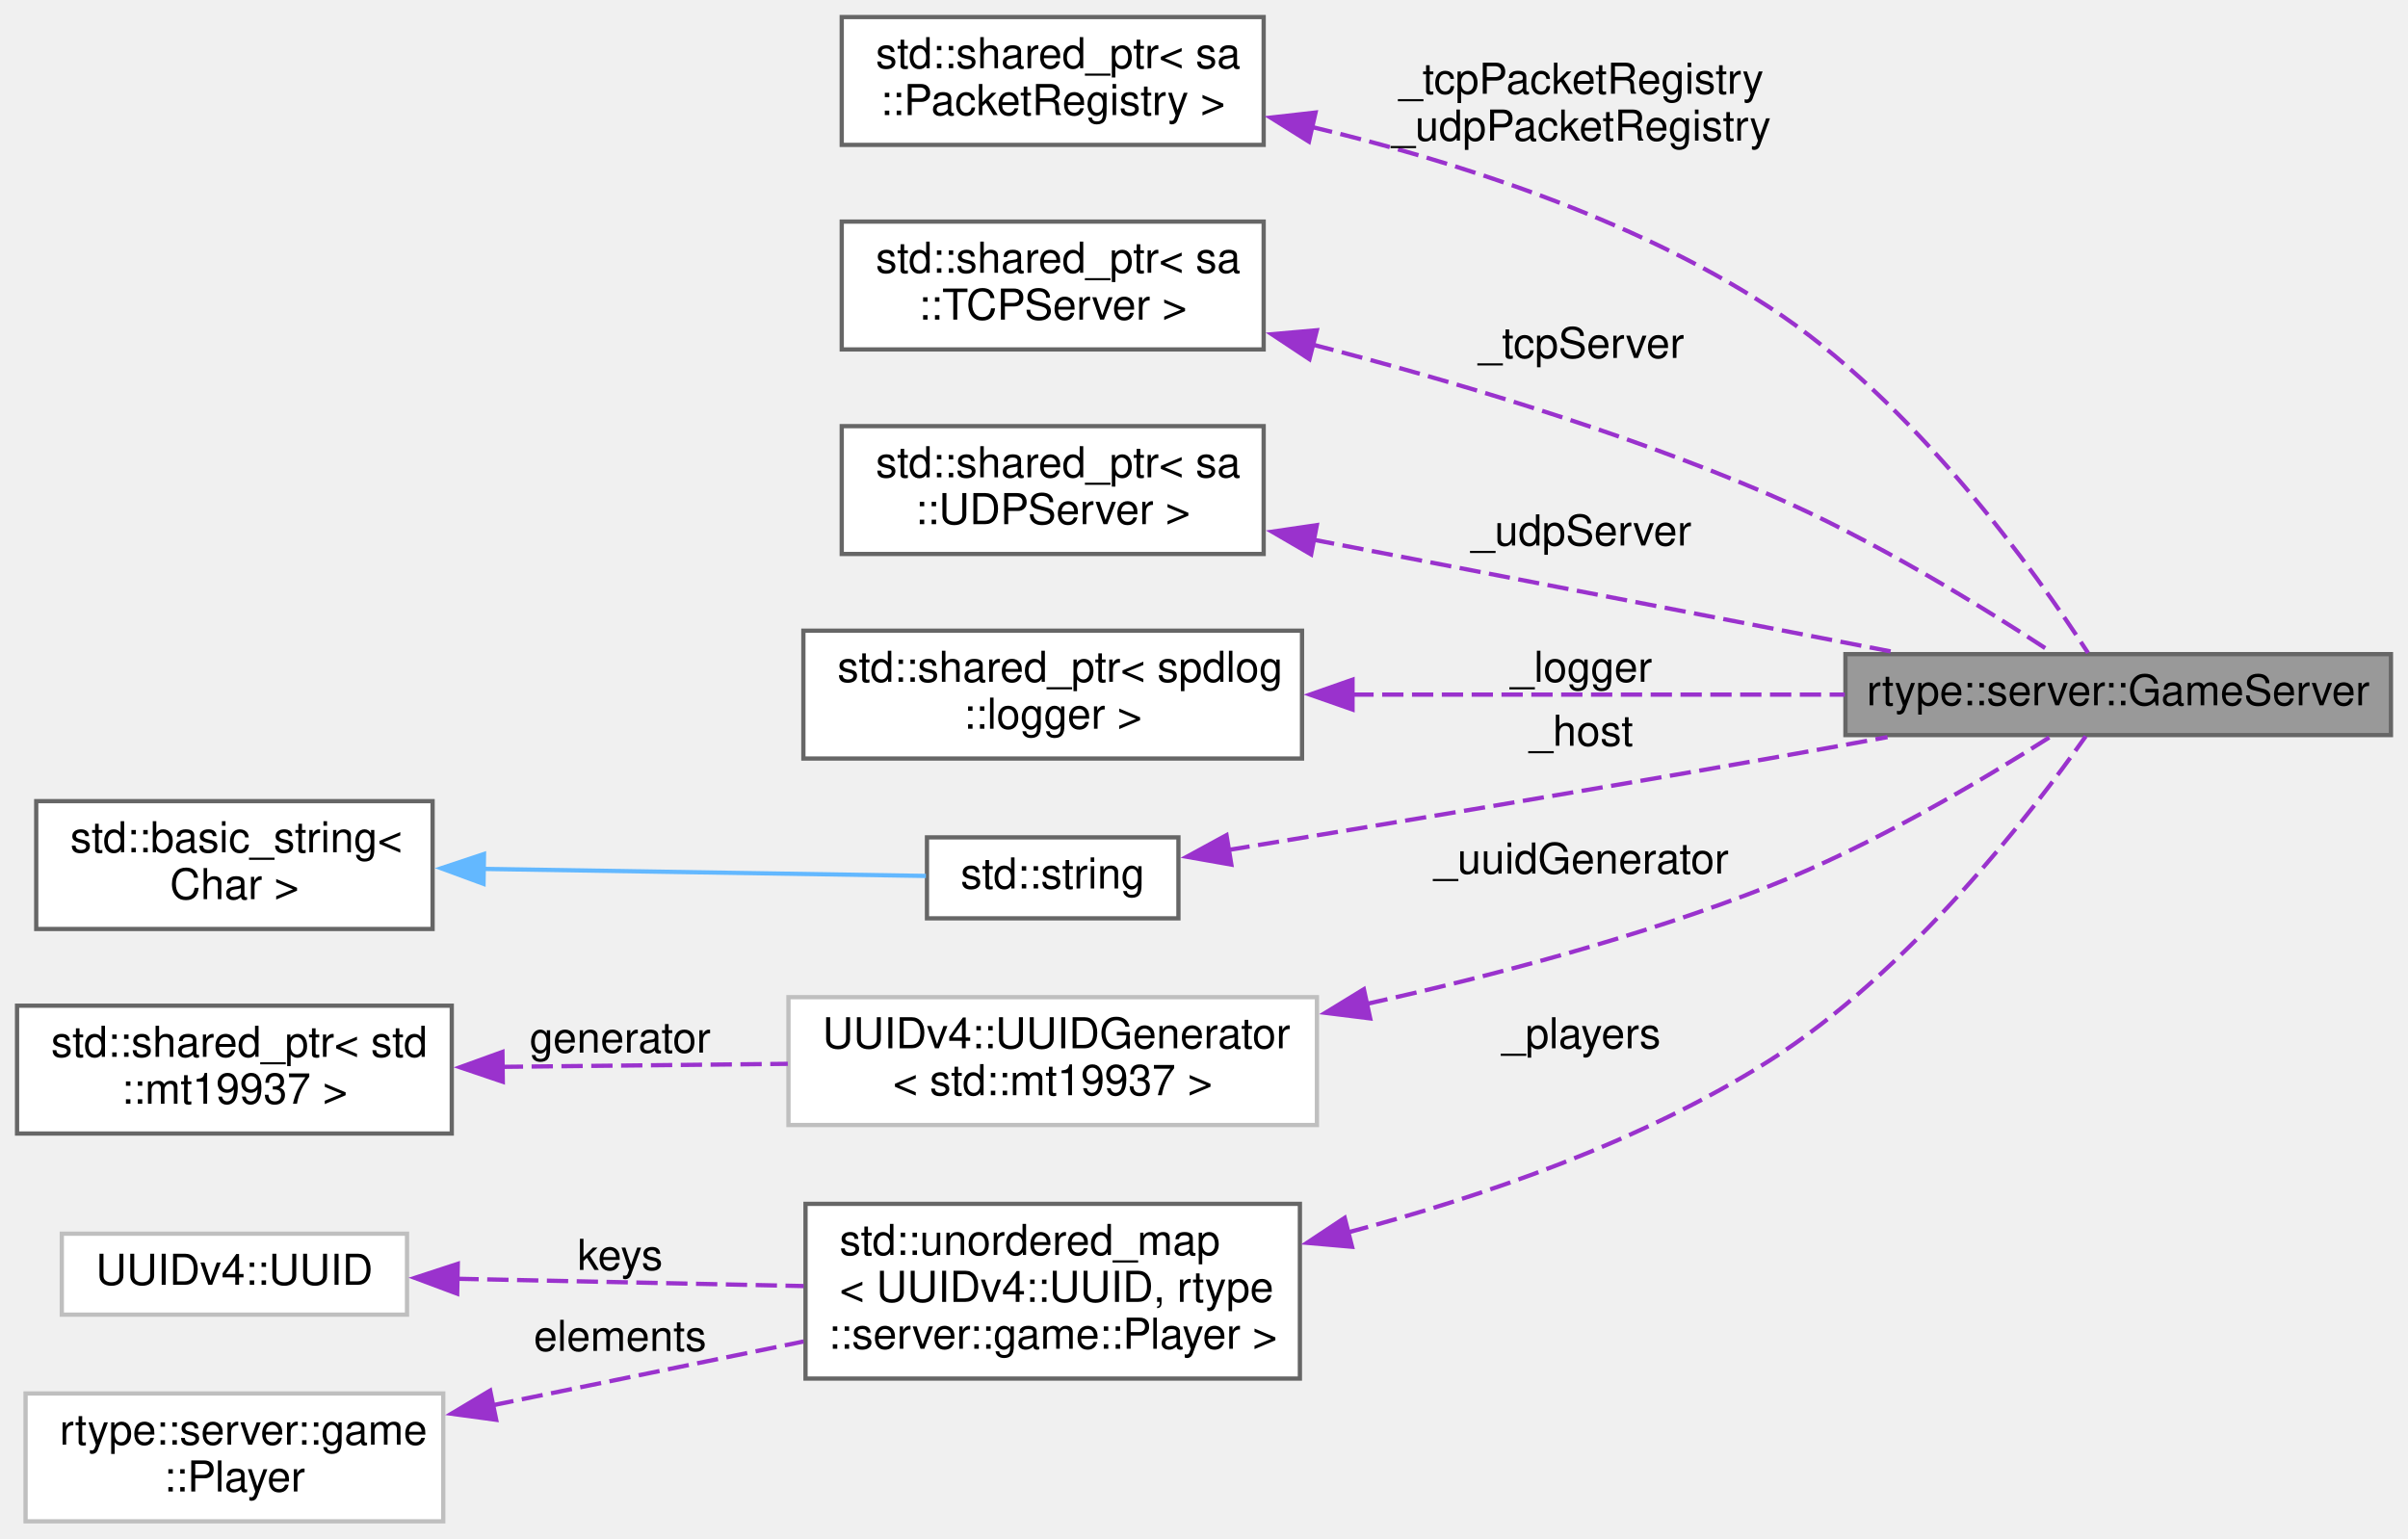
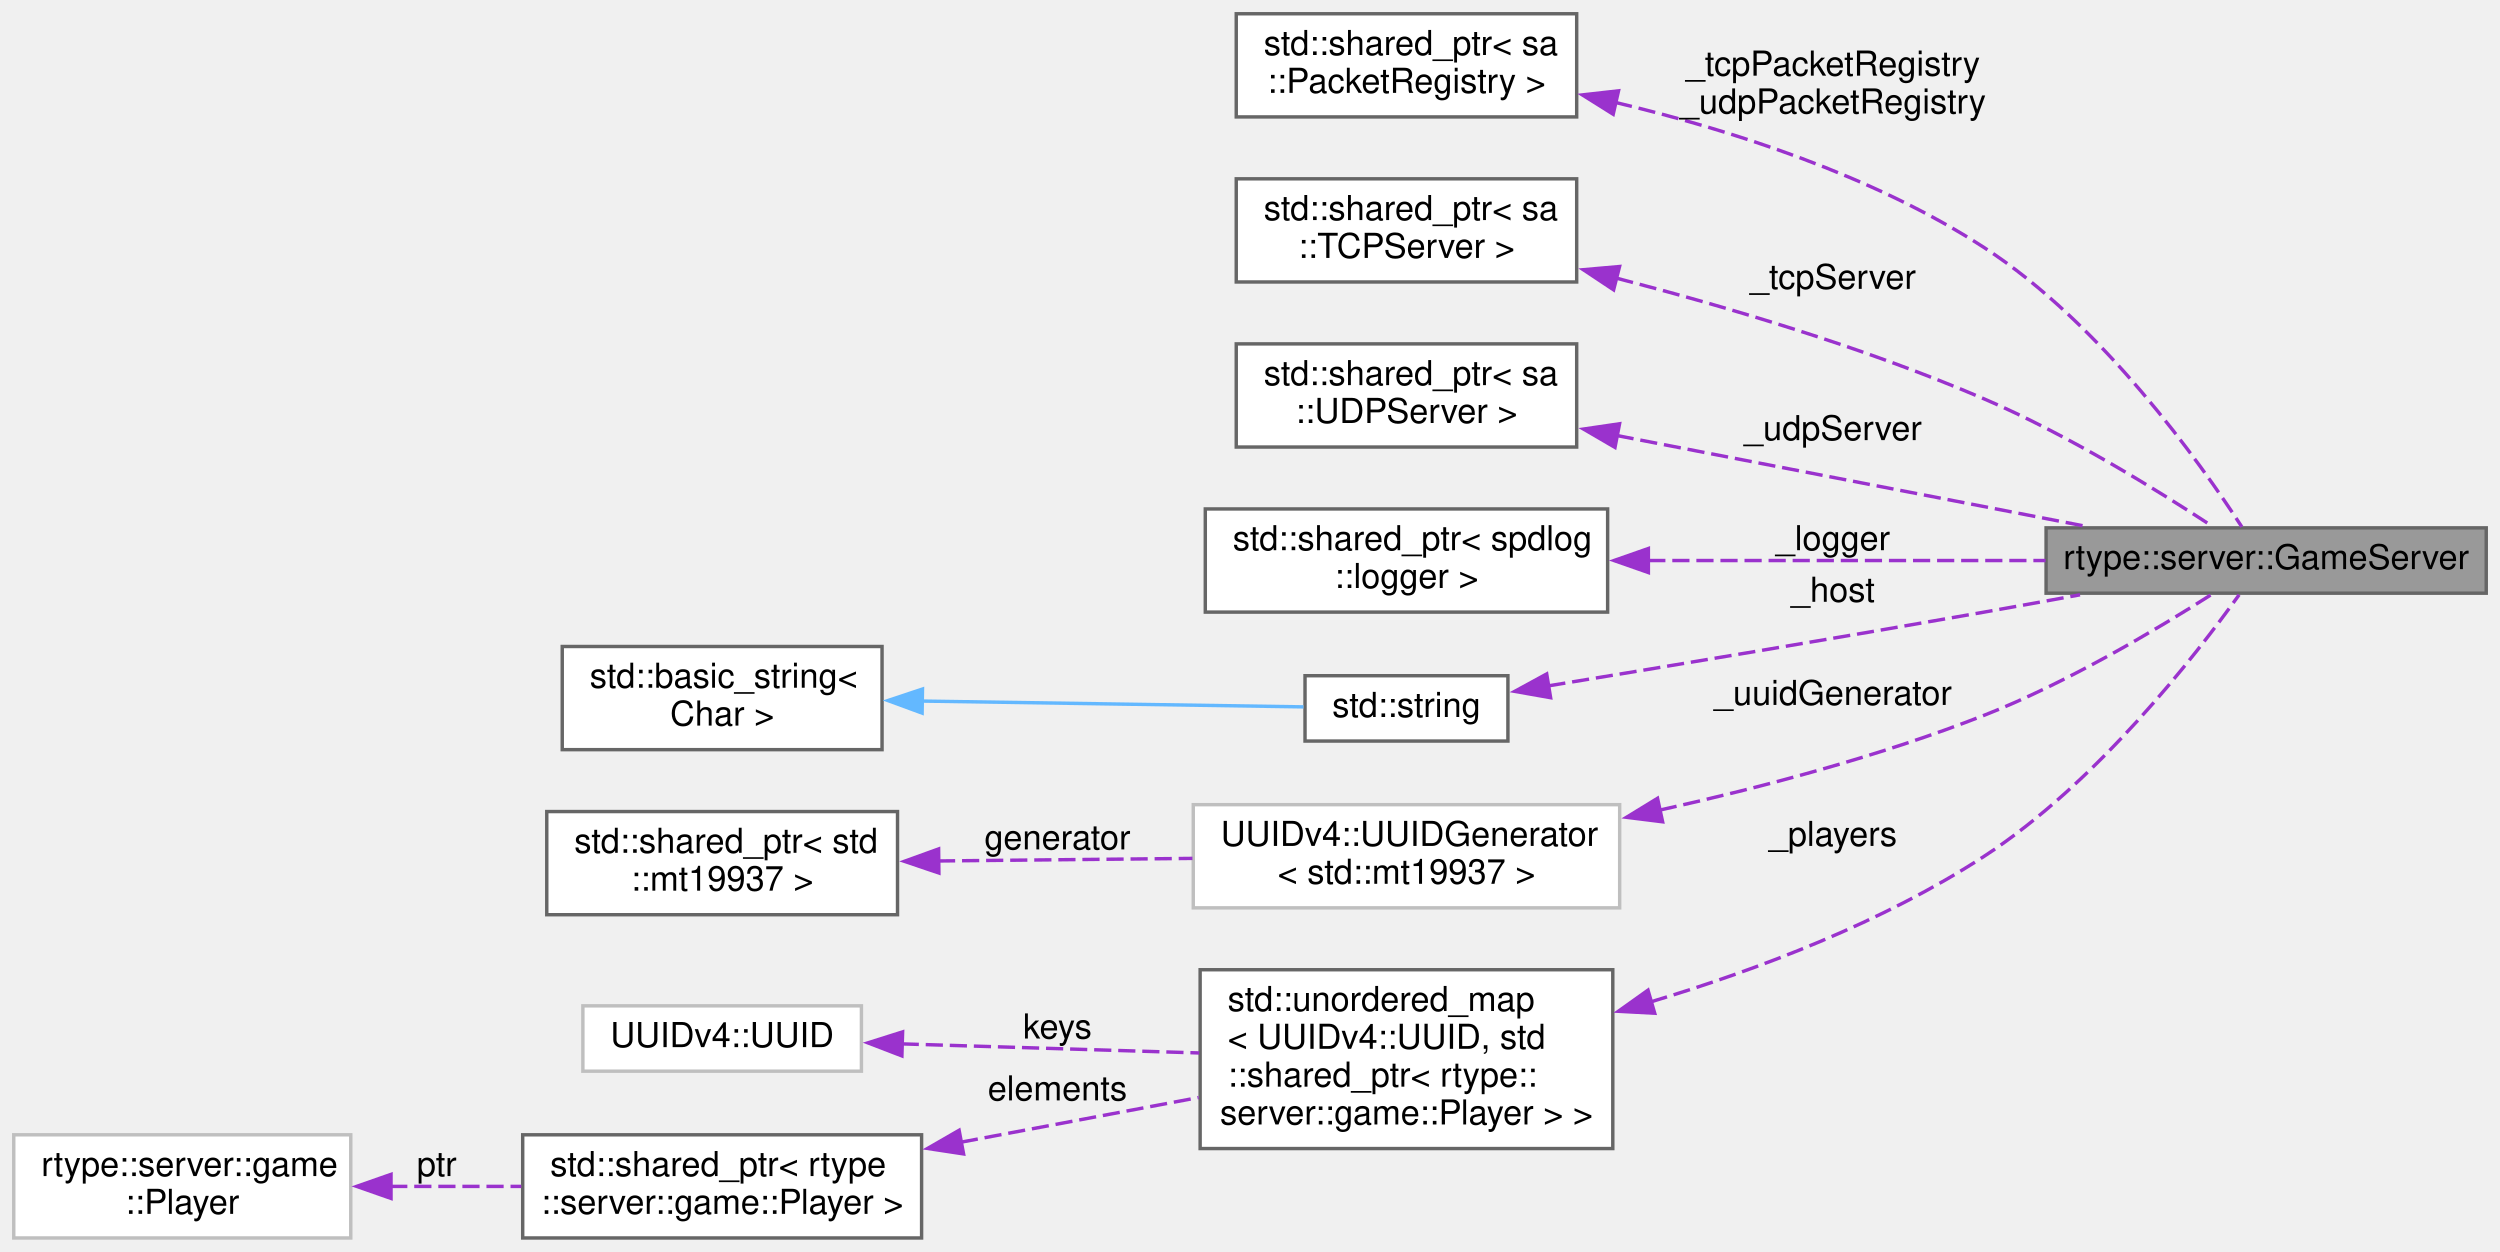
- <svg xmlns="http://www.w3.org/2000/svg" xmlns:xlink="http://www.w3.org/1999/xlink" width="565pt" height="361pt" viewBox="0.00 0.00 565.00 361.00">
-   <g id="graph0" class="graph" transform="scale(1 1) rotate(0) translate(4 357)">
+ <svg xmlns="http://www.w3.org/2000/svg" xmlns:xlink="http://www.w3.org/1999/xlink" width="727pt" height="364pt" viewBox="0.00 0.00 727.00 364.00">
+   <g id="graph0" class="graph" transform="scale(1 1) rotate(0) translate(4 360)">
    <g id="node1" class="node">
      <g id="a_node1">
        <a xlink:title=" ">
-           <polygon fill="#999999" stroke="#666666" points="557,-203.5 429,-203.5 429,-184.5 557,-184.5 557,-203.5" />
-           <text text-anchor="middle" x="493" y="-191.5" font-family="Helvetica,sans-Serif" font-size="10.00">rtype::server::GameServer</text>
+           <polygon fill="#999999" stroke="#666666" points="719,-206.5 591,-206.5 591,-187.5 719,-187.5 719,-206.5" />
+           <text text-anchor="middle" x="655" y="-194.5" font-family="Helvetica,sans-Serif" font-size="10.00">rtype::server::GameServer</text>
        </a>
      </g>
    </g>
    <g id="node2" class="node">
      <g id="a_node2">
        <a xlink:title=" ">
-           <polygon fill="white" stroke="#666666" points="292.5,-353 193.5,-353 193.5,-323 292.5,-323 292.5,-353" />
-           <text text-anchor="start" x="201.5" y="-341" font-family="Helvetica,sans-Serif" font-size="10.00">std::shared_ptr&lt; sa</text>
-           <text text-anchor="middle" x="243" y="-330" font-family="Helvetica,sans-Serif" font-size="10.00">::PacketRegistry &gt;</text>
+           <polygon fill="white" stroke="#666666" points="454.5,-356 355.5,-356 355.5,-326 454.5,-326 454.5,-356" />
+           <text text-anchor="start" x="363.5" y="-344" font-family="Helvetica,sans-Serif" font-size="10.00">std::shared_ptr&lt; sa</text>
+           <text text-anchor="middle" x="405" y="-333" font-family="Helvetica,sans-Serif" font-size="10.00">::PacketRegistry &gt;</text>
        </a>
      </g>
    </g>
    <g id="edge1" class="edge">
-       <path fill="none" stroke="#9a32cd" stroke-dasharray="5,2" d="M303.69,-327.23C337.15,-319.26 378.56,-306.04 411,-285 445.25,-262.79 473.89,-222.34 485.92,-203.79" />
-       <polygon fill="#9a32cd" stroke="#9a32cd" points="303.12,-323.77 294.14,-329.4 304.67,-330.59 303.12,-323.77" />
-       <text text-anchor="middle" x="367" y="-335" font-family="Helvetica,sans-Serif" font-size="10.00"> _tcpPacketRegistry</text>
-       <text text-anchor="middle" x="367" y="-324" font-family="Helvetica,sans-Serif" font-size="10.00">_udpPacketRegistry</text>
+       <path fill="none" stroke="#9a32cd" stroke-dasharray="5,2" d="M465.69,-330.23C499.15,-322.26 540.56,-309.04 573,-288 607.25,-265.79 635.89,-225.34 647.92,-206.79" />
+       <polygon fill="#9a32cd" stroke="#9a32cd" points="465.12,-326.77 456.14,-332.4 466.67,-333.59 465.12,-326.77" />
+       <text text-anchor="middle" x="529" y="-338" font-family="Helvetica,sans-Serif" font-size="10.00"> _tcpPacketRegistry</text>
+       <text text-anchor="middle" x="529" y="-327" font-family="Helvetica,sans-Serif" font-size="10.00">_udpPacketRegistry</text>
    </g>
    <g id="node3" class="node">
      <g id="a_node3">
        <a xlink:title=" ">
-           <polygon fill="white" stroke="#666666" points="292.5,-305 193.5,-305 193.5,-275 292.5,-275 292.5,-305" />
-           <text text-anchor="start" x="201.5" y="-293" font-family="Helvetica,sans-Serif" font-size="10.00">std::shared_ptr&lt; sa</text>
-           <text text-anchor="middle" x="243" y="-282" font-family="Helvetica,sans-Serif" font-size="10.00">::TCPServer &gt;</text>
+           <polygon fill="white" stroke="#666666" points="454.5,-308 355.5,-308 355.5,-278 454.5,-278 454.5,-308" />
+           <text text-anchor="start" x="363.5" y="-296" font-family="Helvetica,sans-Serif" font-size="10.00">std::shared_ptr&lt; sa</text>
+           <text text-anchor="middle" x="405" y="-285" font-family="Helvetica,sans-Serif" font-size="10.00">::TCPServer &gt;</text>
        </a>
      </g>
    </g>
    <g id="edge2" class="edge">
-       <path fill="none" stroke="#9a32cd" stroke-dasharray="5,2" d="M304.04,-276.12C336.39,-267.72 376.6,-255.77 411,-241 435.35,-230.54 461.53,-214.35 477.34,-203.96" />
-       <polygon fill="#9a32cd" stroke="#9a32cd" points="303.24,-272.71 294.41,-278.57 304.97,-279.5 303.24,-272.71" />
-       <text text-anchor="middle" x="367" y="-273" font-family="Helvetica,sans-Serif" font-size="10.00"> _tcpServer</text>
+       <path fill="none" stroke="#9a32cd" stroke-dasharray="5,2" d="M466.04,-279.12C498.39,-270.72 538.6,-258.77 573,-244 597.35,-233.54 623.53,-217.35 639.34,-206.96" />
+       <polygon fill="#9a32cd" stroke="#9a32cd" points="465.24,-275.71 456.41,-281.57 466.97,-282.5 465.24,-275.71" />
+       <text text-anchor="middle" x="529" y="-276" font-family="Helvetica,sans-Serif" font-size="10.00"> _tcpServer</text>
    </g>
    <g id="node4" class="node">
      <g id="a_node4">
        <a xlink:title=" ">
-           <polygon fill="white" stroke="#666666" points="292.5,-257 193.5,-257 193.5,-227 292.5,-227 292.5,-257" />
-           <text text-anchor="start" x="201.5" y="-245" font-family="Helvetica,sans-Serif" font-size="10.00">std::shared_ptr&lt; sa</text>
-           <text text-anchor="middle" x="243" y="-234" font-family="Helvetica,sans-Serif" font-size="10.00">::UDPServer &gt;</text>
+           <polygon fill="white" stroke="#666666" points="454.5,-260 355.5,-260 355.5,-230 454.5,-230 454.5,-260" />
+           <text text-anchor="start" x="363.5" y="-248" font-family="Helvetica,sans-Serif" font-size="10.00">std::shared_ptr&lt; sa</text>
+           <text text-anchor="middle" x="405" y="-237" font-family="Helvetica,sans-Serif" font-size="10.00">::UDPServer &gt;</text>
        </a>
      </g>
    </g>
    <g id="edge3" class="edge">
-       <path fill="none" stroke="#9a32cd" stroke-dasharray="5,2" d="M304.12,-230.36C345.84,-222.29 400.84,-211.64 440.54,-203.96" />
-       <polygon fill="#9a32cd" stroke="#9a32cd" points="303.64,-226.89 294.48,-232.23 304.97,-233.77 303.64,-226.89" />
-       <text text-anchor="middle" x="367" y="-229" font-family="Helvetica,sans-Serif" font-size="10.00"> _udpServer</text>
+       <path fill="none" stroke="#9a32cd" stroke-dasharray="5,2" d="M466.12,-233.36C507.84,-225.29 562.84,-214.64 602.54,-206.96" />
+       <polygon fill="#9a32cd" stroke="#9a32cd" points="465.64,-229.89 456.48,-235.23 466.97,-236.77 465.64,-229.89" />
+       <text text-anchor="middle" x="529" y="-232" font-family="Helvetica,sans-Serif" font-size="10.00"> _udpServer</text>
    </g>
    <g id="node5" class="node">
      <g id="a_node5">
        <a xlink:title=" ">
-           <polygon fill="white" stroke="#666666" points="301.5,-209 184.5,-209 184.5,-179 301.5,-179 301.5,-209" />
-           <text text-anchor="start" x="192.5" y="-197" font-family="Helvetica,sans-Serif" font-size="10.00">std::shared_ptr&lt; spdlog</text>
-           <text text-anchor="middle" x="243" y="-186" font-family="Helvetica,sans-Serif" font-size="10.00">::logger &gt;</text>
+           <polygon fill="white" stroke="#666666" points="463.5,-212 346.5,-212 346.5,-182 463.5,-182 463.5,-212" />
+           <text text-anchor="start" x="354.5" y="-200" font-family="Helvetica,sans-Serif" font-size="10.00">std::shared_ptr&lt; spdlog</text>
+           <text text-anchor="middle" x="405" y="-189" font-family="Helvetica,sans-Serif" font-size="10.00">::logger &gt;</text>
        </a>
      </g>
    </g>
    <g id="edge4" class="edge">
-       <path fill="none" stroke="#9a32cd" stroke-dasharray="5,2" d="M313.3,-194C349.54,-194 393.56,-194 428.85,-194" />
-       <polygon fill="#9a32cd" stroke="#9a32cd" points="313.35,-190.5 303.35,-194 313.35,-197.5 313.35,-190.5" />
-       <text text-anchor="middle" x="367" y="-197" font-family="Helvetica,sans-Serif" font-size="10.00"> _logger</text>
+       <path fill="none" stroke="#9a32cd" stroke-dasharray="5,2" d="M475.3,-197C511.54,-197 555.56,-197 590.85,-197" />
+       <polygon fill="#9a32cd" stroke="#9a32cd" points="475.35,-193.5 465.35,-197 475.35,-200.5 475.35,-193.5" />
+       <text text-anchor="middle" x="529" y="-200" font-family="Helvetica,sans-Serif" font-size="10.00"> _logger</text>
    </g>
    <g id="node6" class="node">
      <g id="a_node6">
        <a xlink:title=" ">
-           <polygon fill="white" stroke="#666666" points="272.5,-160.5 213.5,-160.5 213.5,-141.5 272.5,-141.5 272.5,-160.5" />
-           <text text-anchor="middle" x="243" y="-148.5" font-family="Helvetica,sans-Serif" font-size="10.00">std::string</text>
+           <polygon fill="white" stroke="#666666" points="434.5,-163.5 375.5,-163.5 375.5,-144.5 434.5,-144.5 434.5,-163.5" />
+           <text text-anchor="middle" x="405" y="-151.5" font-family="Helvetica,sans-Serif" font-size="10.00">std::string</text>
        </a>
      </g>
    </g>
    <g id="edge5" class="edge">
-       <path fill="none" stroke="#9a32cd" stroke-dasharray="5,2" d="M284.26,-157.55C318.11,-163.11 367.75,-171.37 411,-179 420.01,-180.59 429.58,-182.32 438.87,-184.03" />
-       <polygon fill="#9a32cd" stroke="#9a32cd" points="284.92,-154.11 274.48,-155.95 283.78,-161.02 284.92,-154.11" />
-       <text text-anchor="middle" x="367" y="-182" font-family="Helvetica,sans-Serif" font-size="10.00"> _host</text>
+       <path fill="none" stroke="#9a32cd" stroke-dasharray="5,2" d="M446.26,-160.55C480.11,-166.11 529.75,-174.37 573,-182 582.01,-183.59 591.58,-185.32 600.87,-187.03" />
+       <polygon fill="#9a32cd" stroke="#9a32cd" points="446.92,-157.11 436.48,-158.95 445.78,-164.02 446.92,-157.11" />
+       <text text-anchor="middle" x="529" y="-185" font-family="Helvetica,sans-Serif" font-size="10.00"> _host</text>
    </g>
    <g id="node7" class="node">
      <g id="a_node7">
        <a xlink:title=" ">
-           <polygon fill="white" stroke="#666666" points="97.5,-169 4.5,-169 4.5,-139 97.5,-139 97.5,-169" />
-           <text text-anchor="start" x="12.5" y="-157" font-family="Helvetica,sans-Serif" font-size="10.00">std::basic_string&lt;</text>
-           <text text-anchor="middle" x="51" y="-146" font-family="Helvetica,sans-Serif" font-size="10.00"> Char &gt;</text>
+           <polygon fill="white" stroke="#666666" points="252.5,-172 159.5,-172 159.5,-142 252.5,-142 252.5,-172" />
+           <text text-anchor="start" x="167.5" y="-160" font-family="Helvetica,sans-Serif" font-size="10.00">std::basic_string&lt;</text>
+           <text text-anchor="middle" x="206" y="-149" font-family="Helvetica,sans-Serif" font-size="10.00"> Char &gt;</text>
        </a>
      </g>
    </g>
    <g id="edge6" class="edge">
-       <path fill="none" stroke="#63b8ff" d="M109.3,-153.1C143.63,-152.55 185.79,-151.89 213.25,-151.45" />
-       <polygon fill="#63b8ff" stroke="#63b8ff" points="109.45,-149.59 99.51,-153.25 109.56,-156.59 109.45,-149.59" />
+       <path fill="none" stroke="#63b8ff" d="M264.13,-156.13C300.47,-155.58 345.99,-154.88 375.04,-154.44" />
+       <polygon fill="#63b8ff" stroke="#63b8ff" points="264.15,-152.63 254.2,-156.28 264.26,-159.63 264.15,-152.63" />
    </g>
    <g id="node8" class="node">
      <g id="a_node8">
        <a xlink:href="class_u_u_i_dv4_1_1_u_u_i_d_generator.html" target="_top" xlink:title=" ">
-           <polygon fill="white" stroke="#bfbfbf" points="305,-123 181,-123 181,-93 305,-93 305,-123" />
-           <text text-anchor="start" x="189" y="-111" font-family="Helvetica,sans-Serif" font-size="10.00">UUIDv4::UUIDGenerator</text>
-           <text text-anchor="middle" x="243" y="-100" font-family="Helvetica,sans-Serif" font-size="10.00">&lt; std::mt19937 &gt;</text>
+           <polygon fill="white" stroke="#bfbfbf" points="467,-126 343,-126 343,-96 467,-96 467,-126" />
+           <text text-anchor="start" x="351" y="-114" font-family="Helvetica,sans-Serif" font-size="10.00">UUIDv4::UUIDGenerator</text>
+           <text text-anchor="middle" x="405" y="-103" font-family="Helvetica,sans-Serif" font-size="10.00">&lt; std::mt19937 &gt;</text>
        </a>
      </g>
    </g>
    <g id="edge7" class="edge">
-       <path fill="none" stroke="#9a32cd" stroke-dasharray="5,2" d="M316.67,-121.42C346.46,-128.06 380.94,-137.2 411,-149 435.26,-158.52 461.25,-174.01 477.07,-184.1" />
-       <polygon fill="#9a32cd" stroke="#9a32cd" points="317.49,-118.02 306.98,-119.33 316.01,-124.86 317.49,-118.02" />
-       <text text-anchor="middle" x="367" y="-152" font-family="Helvetica,sans-Serif" font-size="10.00"> _uuidGenerator</text>
+       <path fill="none" stroke="#9a32cd" stroke-dasharray="5,2" d="M478.67,-124.42C508.46,-131.06 542.94,-140.2 573,-152 597.26,-161.52 623.25,-177.01 639.07,-187.1" />
+       <polygon fill="#9a32cd" stroke="#9a32cd" points="479.49,-121.02 468.98,-122.33 478.01,-127.86 479.49,-121.02" />
+       <text text-anchor="middle" x="529" y="-155" font-family="Helvetica,sans-Serif" font-size="10.00"> _uuidGenerator</text>
    </g>
    <g id="node9" class="node">
      <g id="a_node9">
        <a xlink:title=" ">
-           <polygon fill="white" stroke="#666666" points="102,-121 0,-121 0,-91 102,-91 102,-121" />
-           <text text-anchor="start" x="8" y="-109" font-family="Helvetica,sans-Serif" font-size="10.00">std::shared_ptr&lt; std</text>
-           <text text-anchor="middle" x="51" y="-98" font-family="Helvetica,sans-Serif" font-size="10.00">::mt19937 &gt;</text>
+           <polygon fill="white" stroke="#666666" points="257,-124 155,-124 155,-94 257,-94 257,-124" />
+           <text text-anchor="start" x="163" y="-112" font-family="Helvetica,sans-Serif" font-size="10.00">std::shared_ptr&lt; std</text>
+           <text text-anchor="middle" x="206" y="-101" font-family="Helvetica,sans-Serif" font-size="10.00">::mt19937 &gt;</text>
        </a>
      </g>
    </g>
    <g id="edge8" class="edge">
-       <path fill="none" stroke="#9a32cd" stroke-dasharray="5,2" d="M113.73,-106.65C135.25,-106.88 159.37,-107.13 180.84,-107.36" />
-       <polygon fill="#9a32cd" stroke="#9a32cd" points="113.97,-103.15 103.93,-106.55 113.89,-110.15 113.97,-103.15" />
-       <text text-anchor="middle" x="141.5" y="-110" font-family="Helvetica,sans-Serif" font-size="10.00"> generator</text>
+       <path fill="none" stroke="#9a32cd" stroke-dasharray="5,2" d="M268.76,-109.63C292.35,-109.87 319.22,-110.14 342.76,-110.38" />
+       <polygon fill="#9a32cd" stroke="#9a32cd" points="269.03,-106.13 258.99,-109.53 268.95,-113.13 269.03,-106.13" />
+       <text text-anchor="middle" x="303.5" y="-113" font-family="Helvetica,sans-Serif" font-size="10.00"> generator</text>
    </g>
    <g id="node10" class="node">
      <g id="a_node10">
        <a xlink:title=" ">
-           <polygon fill="white" stroke="#666666" points="301,-74.5 185,-74.5 185,-33.5 301,-33.5 301,-74.5" />
-           <text text-anchor="start" x="193" y="-62.5" font-family="Helvetica,sans-Serif" font-size="10.00">std::unordered_map</text>
-           <text text-anchor="start" x="193" y="-51.5" font-family="Helvetica,sans-Serif" font-size="10.00">&lt; UUIDv4::UUID, rtype</text>
-           <text text-anchor="middle" x="243" y="-40.5" font-family="Helvetica,sans-Serif" font-size="10.00">::server::game::Player &gt;</text>
+           <polygon fill="white" stroke="#666666" points="465,-78 345,-78 345,-26 465,-26 465,-78" />
+           <text text-anchor="start" x="353" y="-66" font-family="Helvetica,sans-Serif" font-size="10.00">std::unordered_map</text>
+           <text text-anchor="start" x="353" y="-55" font-family="Helvetica,sans-Serif" font-size="10.00">&lt; UUIDv4::UUID, std</text>
+           <text text-anchor="start" x="353" y="-44" font-family="Helvetica,sans-Serif" font-size="10.00">::shared_ptr&lt; rtype::</text>
+           <text text-anchor="middle" x="405" y="-33" font-family="Helvetica,sans-Serif" font-size="10.00">server::game::Player &gt; &gt;</text>
        </a>
      </g>
    </g>
    <g id="edge9" class="edge">
-       <path fill="none" stroke="#9a32cd" stroke-dasharray="5,2" d="M312.17,-67.77C343.85,-76.18 381.05,-89.06 411,-108 444.11,-128.94 472.9,-166.51 485.39,-184.23" />
-       <polygon fill="#9a32cd" stroke="#9a32cd" points="313.24,-64.43 302.68,-65.35 311.51,-71.21 313.24,-64.43" />
-       <text text-anchor="middle" x="367" y="-111" font-family="Helvetica,sans-Serif" font-size="10.00"> _players</text>
+       <path fill="none" stroke="#9a32cd" stroke-dasharray="5,2" d="M475.99,-68.64C507.27,-78.06 543.62,-91.85 573,-111 605.65,-132.27 634.45,-169.34 647.14,-187.04" />
+       <polygon fill="#9a32cd" stroke="#9a32cd" points="477.19,-65.35 466.61,-65.92 475.24,-72.07 477.19,-65.35" />
+       <text text-anchor="middle" x="529" y="-114" font-family="Helvetica,sans-Serif" font-size="10.00"> _players</text>
    </g>
    <g id="node11" class="node">
      <g id="a_node11">
        <a xlink:href="class_u_u_i_dv4_1_1_u_u_i_d.html" target="_top" xlink:title=" ">
-           <polygon fill="white" stroke="#bfbfbf" points="91.5,-67.5 10.5,-67.5 10.5,-48.5 91.5,-48.5 91.5,-67.5" />
-           <text text-anchor="middle" x="51" y="-55.5" font-family="Helvetica,sans-Serif" font-size="10.00">UUIDv4::UUID</text>
+           <polygon fill="white" stroke="#bfbfbf" points="246.5,-67.5 165.5,-67.5 165.5,-48.5 246.5,-48.5 246.5,-67.5" />
+           <text text-anchor="middle" x="206" y="-55.5" font-family="Helvetica,sans-Serif" font-size="10.00">UUIDv4::UUID</text>
        </a>
      </g>
    </g>
    <g id="edge10" class="edge">
-       <path fill="none" stroke="#9a32cd" stroke-dasharray="5,2" d="M103.32,-56.92C128.41,-56.39 158.7,-55.75 184.56,-55.21" />
-       <polygon fill="#9a32cd" stroke="#9a32cd" points="103.27,-53.42 93.34,-57.13 103.41,-60.42 103.27,-53.42" />
-       <text text-anchor="middle" x="141.5" y="-59" font-family="Helvetica,sans-Serif" font-size="10.00"> keys</text>
+       <path fill="none" stroke="#9a32cd" stroke-dasharray="5,2" d="M258.2,-56.44C284.69,-55.63 317.18,-54.64 344.75,-53.8" />
+       <polygon fill="#9a32cd" stroke="#9a32cd" points="258.27,-52.94 248.38,-56.74 258.48,-59.93 258.27,-52.94" />
+       <text text-anchor="middle" x="303.5" y="-58" font-family="Helvetica,sans-Serif" font-size="10.00"> keys</text>
    </g>
    <g id="node12" class="node">
      <g id="a_node12">
-         <a xlink:href="classrtype_1_1server_1_1game_1_1_player.html" target="_top" xlink:title=" ">
-           <polygon fill="white" stroke="#bfbfbf" points="100,-30 2,-30 2,0 100,0 100,-30" />
-           <text text-anchor="start" x="10" y="-18" font-family="Helvetica,sans-Serif" font-size="10.00">rtype::server::game</text>
-           <text text-anchor="middle" x="51" y="-7" font-family="Helvetica,sans-Serif" font-size="10.00">::Player</text>
+         <a xlink:title=" ">
+           <polygon fill="white" stroke="#666666" points="264,-30 148,-30 148,0 264,0 264,-30" />
+           <text text-anchor="start" x="156" y="-18" font-family="Helvetica,sans-Serif" font-size="10.00">std::shared_ptr&lt; rtype</text>
+           <text text-anchor="middle" x="206" y="-7" font-family="Helvetica,sans-Serif" font-size="10.00">::server::game::Player &gt;</text>
        </a>
      </g>
    </g>
    <g id="edge11" class="edge">
-       <path fill="none" stroke="#9a32cd" stroke-dasharray="5,2" d="M111.57,-27.23C134.85,-32.01 161.45,-37.47 184.53,-42.2" />
-       <polygon fill="#9a32cd" stroke="#9a32cd" points="112.42,-23.83 101.92,-25.25 111.01,-30.69 112.42,-23.83" />
-       <text text-anchor="middle" x="141.5" y="-40" font-family="Helvetica,sans-Serif" font-size="10.00"> elements</text>
+       <path fill="none" stroke="#9a32cd" stroke-dasharray="5,2" d="M275.43,-27.85C297.94,-32.08 322.77,-36.74 344.56,-40.84" />
+       <polygon fill="#9a32cd" stroke="#9a32cd" points="276.21,-24.44 265.73,-26.03 274.91,-31.32 276.21,-24.44" />
+       <text text-anchor="middle" x="303.5" y="-40" font-family="Helvetica,sans-Serif" font-size="10.00"> elements</text>
+     </g>
+     <g id="node13" class="node">
+       <g id="a_node13">
+         <a xlink:href="classrtype_1_1server_1_1game_1_1_player.html" target="_top" xlink:title=" ">
+           <polygon fill="white" stroke="#bfbfbf" points="98,-30 0,-30 0,0 98,0 98,-30" />
+           <text text-anchor="start" x="8" y="-18" font-family="Helvetica,sans-Serif" font-size="10.00">rtype::server::game</text>
+           <text text-anchor="middle" x="49" y="-7" font-family="Helvetica,sans-Serif" font-size="10.00">::Player</text>
+         </a>
+       </g>
+     </g>
+     <g id="edge12" class="edge">
+       <path fill="none" stroke="#9a32cd" stroke-dasharray="5,2" d="M109.46,-15C121.97,-15 135.15,-15 147.59,-15" />
+       <polygon fill="#9a32cd" stroke="#9a32cd" points="109.71,-11.5 99.71,-15 109.71,-18.5 109.71,-11.5" />
+       <text text-anchor="middle" x="123" y="-18" font-family="Helvetica,sans-Serif" font-size="10.00"> ptr</text>
    </g>
  </g>
</svg>
